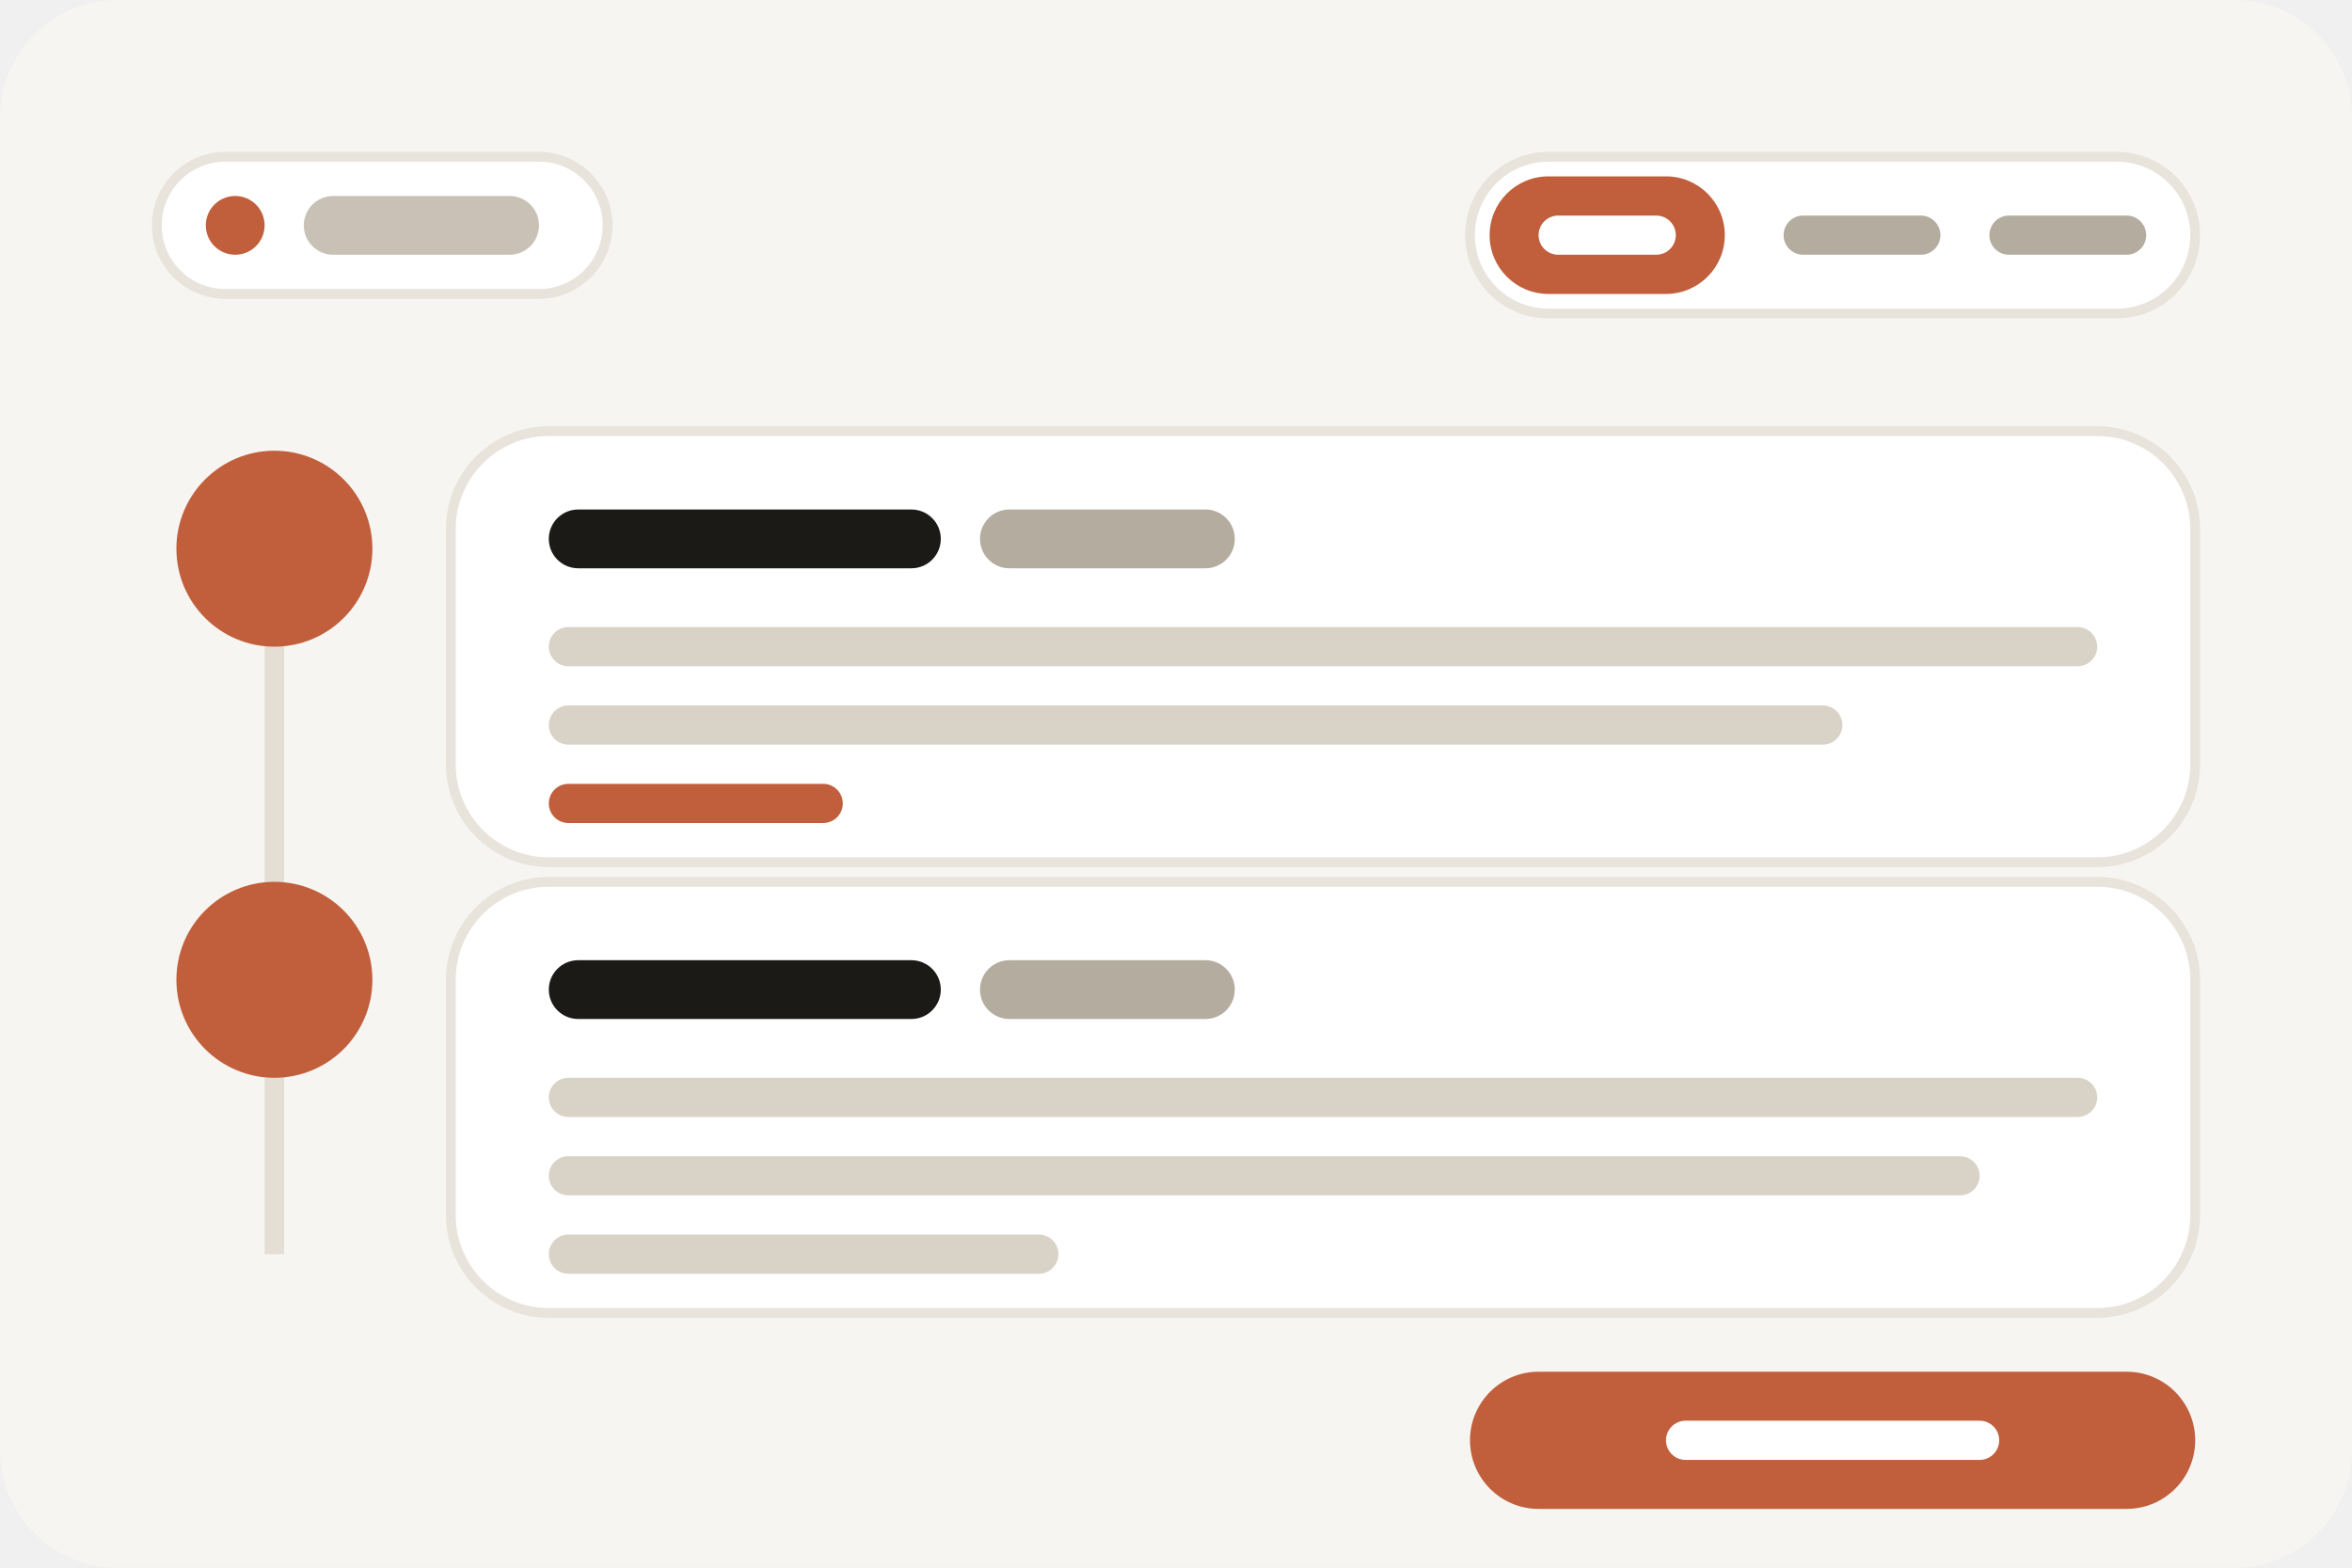
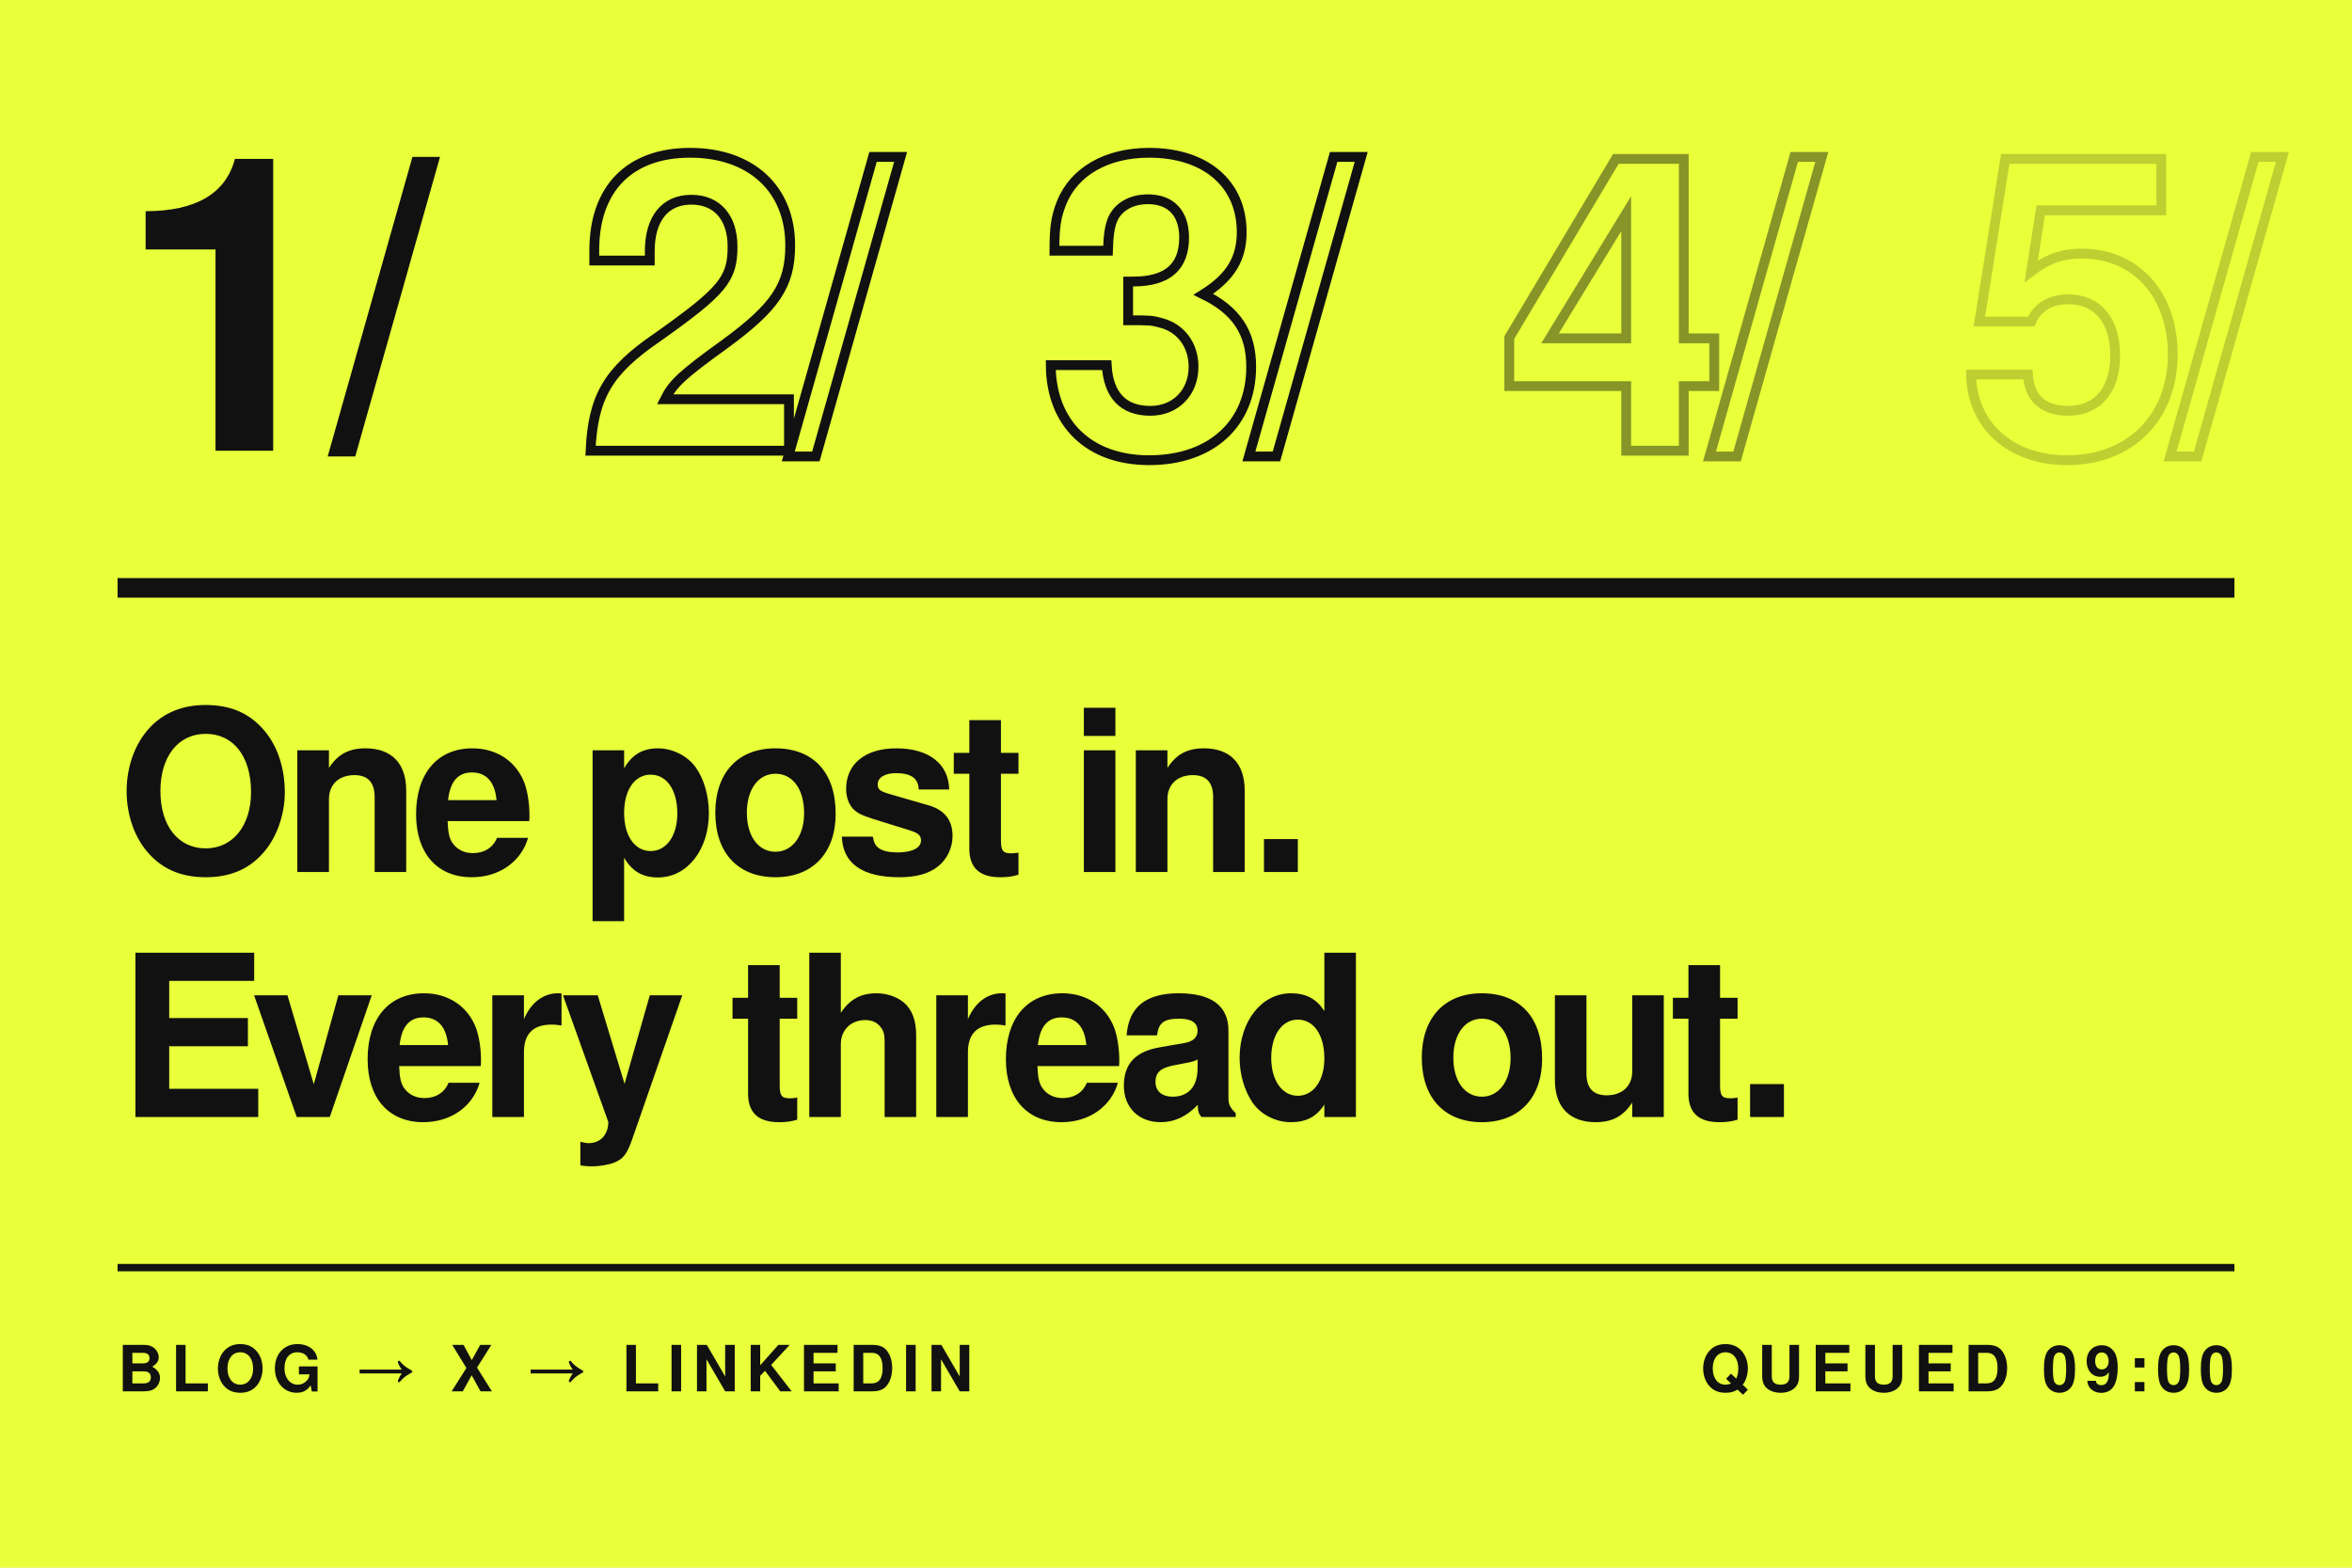
- <svg xmlns="http://www.w3.org/2000/svg" viewBox="0 0 240 160" role="img" aria-label="Thread Writer">
-   <rect width="240" height="160" rx="12" fill="#f7f5f2" />
-   <rect x="16" y="16" width="46" height="14" rx="7" fill="#fff" stroke="#e8e3db" />
-   <circle cx="24" cy="23" r="3" fill="#c15f3c" />
-   <rect x="31" y="20" width="24" height="6" rx="3" fill="#c9c1b5" />
-   <rect x="150" y="16" width="74" height="16" rx="8" fill="#fff" stroke="#e8e3db" />
-   <rect x="152" y="18" width="24" height="12" rx="6" fill="#c15f3c" />
-   <rect x="157" y="22" width="14" height="4" rx="2" fill="#fff" />
-   <rect x="182" y="22" width="16" height="4" rx="2" fill="#b4ac9f" />
-   <rect x="203" y="22" width="16" height="4" rx="2" fill="#b4ac9f" />
-   <line x1="28" y1="52" x2="28" y2="128" stroke="#e4ded4" stroke-width="2" />
-   <circle cx="28" cy="56" r="10" fill="#c15f3c" />
-   <circle cx="28" cy="100" r="10" fill="#c15f3c" />
-   <rect x="46" y="44" width="178" height="44" rx="10" fill="#fff" stroke="#e8e3db" />
-   <rect x="56" y="52" width="40" height="6" rx="3" fill="#1b1a17" />
-   <rect x="100" y="52" width="26" height="6" rx="3" fill="#b4ac9f" />
-   <rect x="56" y="64" width="158" height="4" rx="2" fill="#d9d2c7" />
-   <rect x="56" y="72" width="132" height="4" rx="2" fill="#d9d2c7" />
-   <rect x="56" y="80" width="30" height="4" rx="2" fill="#c15f3c" />
-   <rect x="46" y="90" width="178" height="44" rx="10" fill="#fff" stroke="#e8e3db" />
-   <rect x="56" y="98" width="40" height="6" rx="3" fill="#1b1a17" />
-   <rect x="100" y="98" width="26" height="6" rx="3" fill="#b4ac9f" />
-   <rect x="56" y="110" width="158" height="4" rx="2" fill="#d9d2c7" />
-   <rect x="56" y="118" width="146" height="4" rx="2" fill="#d9d2c7" />
-   <rect x="56" y="126" width="52" height="4" rx="2" fill="#d9d2c7" />
-   <rect x="150" y="140" width="74" height="14" rx="7" fill="#c15f3c" />
-   <rect x="170" y="145" width="34" height="4" rx="2" fill="#fff" />
+ <svg xmlns="http://www.w3.org/2000/svg" viewBox="0 0 480 320" width="480" height="320">
+   <rect width="480" height="320" fill="#E8FF3A" />
+   <g font-family="Helvetica Neue, Helvetica, Arial, sans-serif" fill="#111">
+     <text x="24" y="92" font-size="84" font-weight="900" letter-spacing="-4">1/</text>
+     <text x="118" y="92" font-size="84" font-weight="900" letter-spacing="-4" fill="none" stroke="#111" stroke-width="2">2/</text>
+     <text x="212" y="92" font-size="84" font-weight="900" letter-spacing="-4" fill="none" stroke="#111" stroke-width="2">3/</text>
+     <text x="306" y="92" font-size="84" font-weight="900" letter-spacing="-4" fill="none" stroke="#111" stroke-width="2" opacity=".45">4/</text>
+     <text x="400" y="92" font-size="84" font-weight="900" letter-spacing="-4" fill="none" stroke="#111" stroke-width="2" opacity=".2">5/</text>
+     <rect x="24" y="118" width="432" height="4" />
+     <text x="24" y="178" font-size="46" font-weight="800" letter-spacing="-2">One post in.</text>
+     <text x="24" y="228" font-size="46" font-weight="800" letter-spacing="-2">Every thread out.</text>
+     <rect x="24" y="258" width="432" height="1.5" />
+     <text x="24" y="284" font-size="13" font-weight="700" letter-spacing="1.5">BLOG → X → LINKEDIN</text>
+     <text x="456" y="284" font-size="13" font-weight="700" letter-spacing="1.5" text-anchor="end">QUEUED 09:00</text>
+   </g>
</svg>
